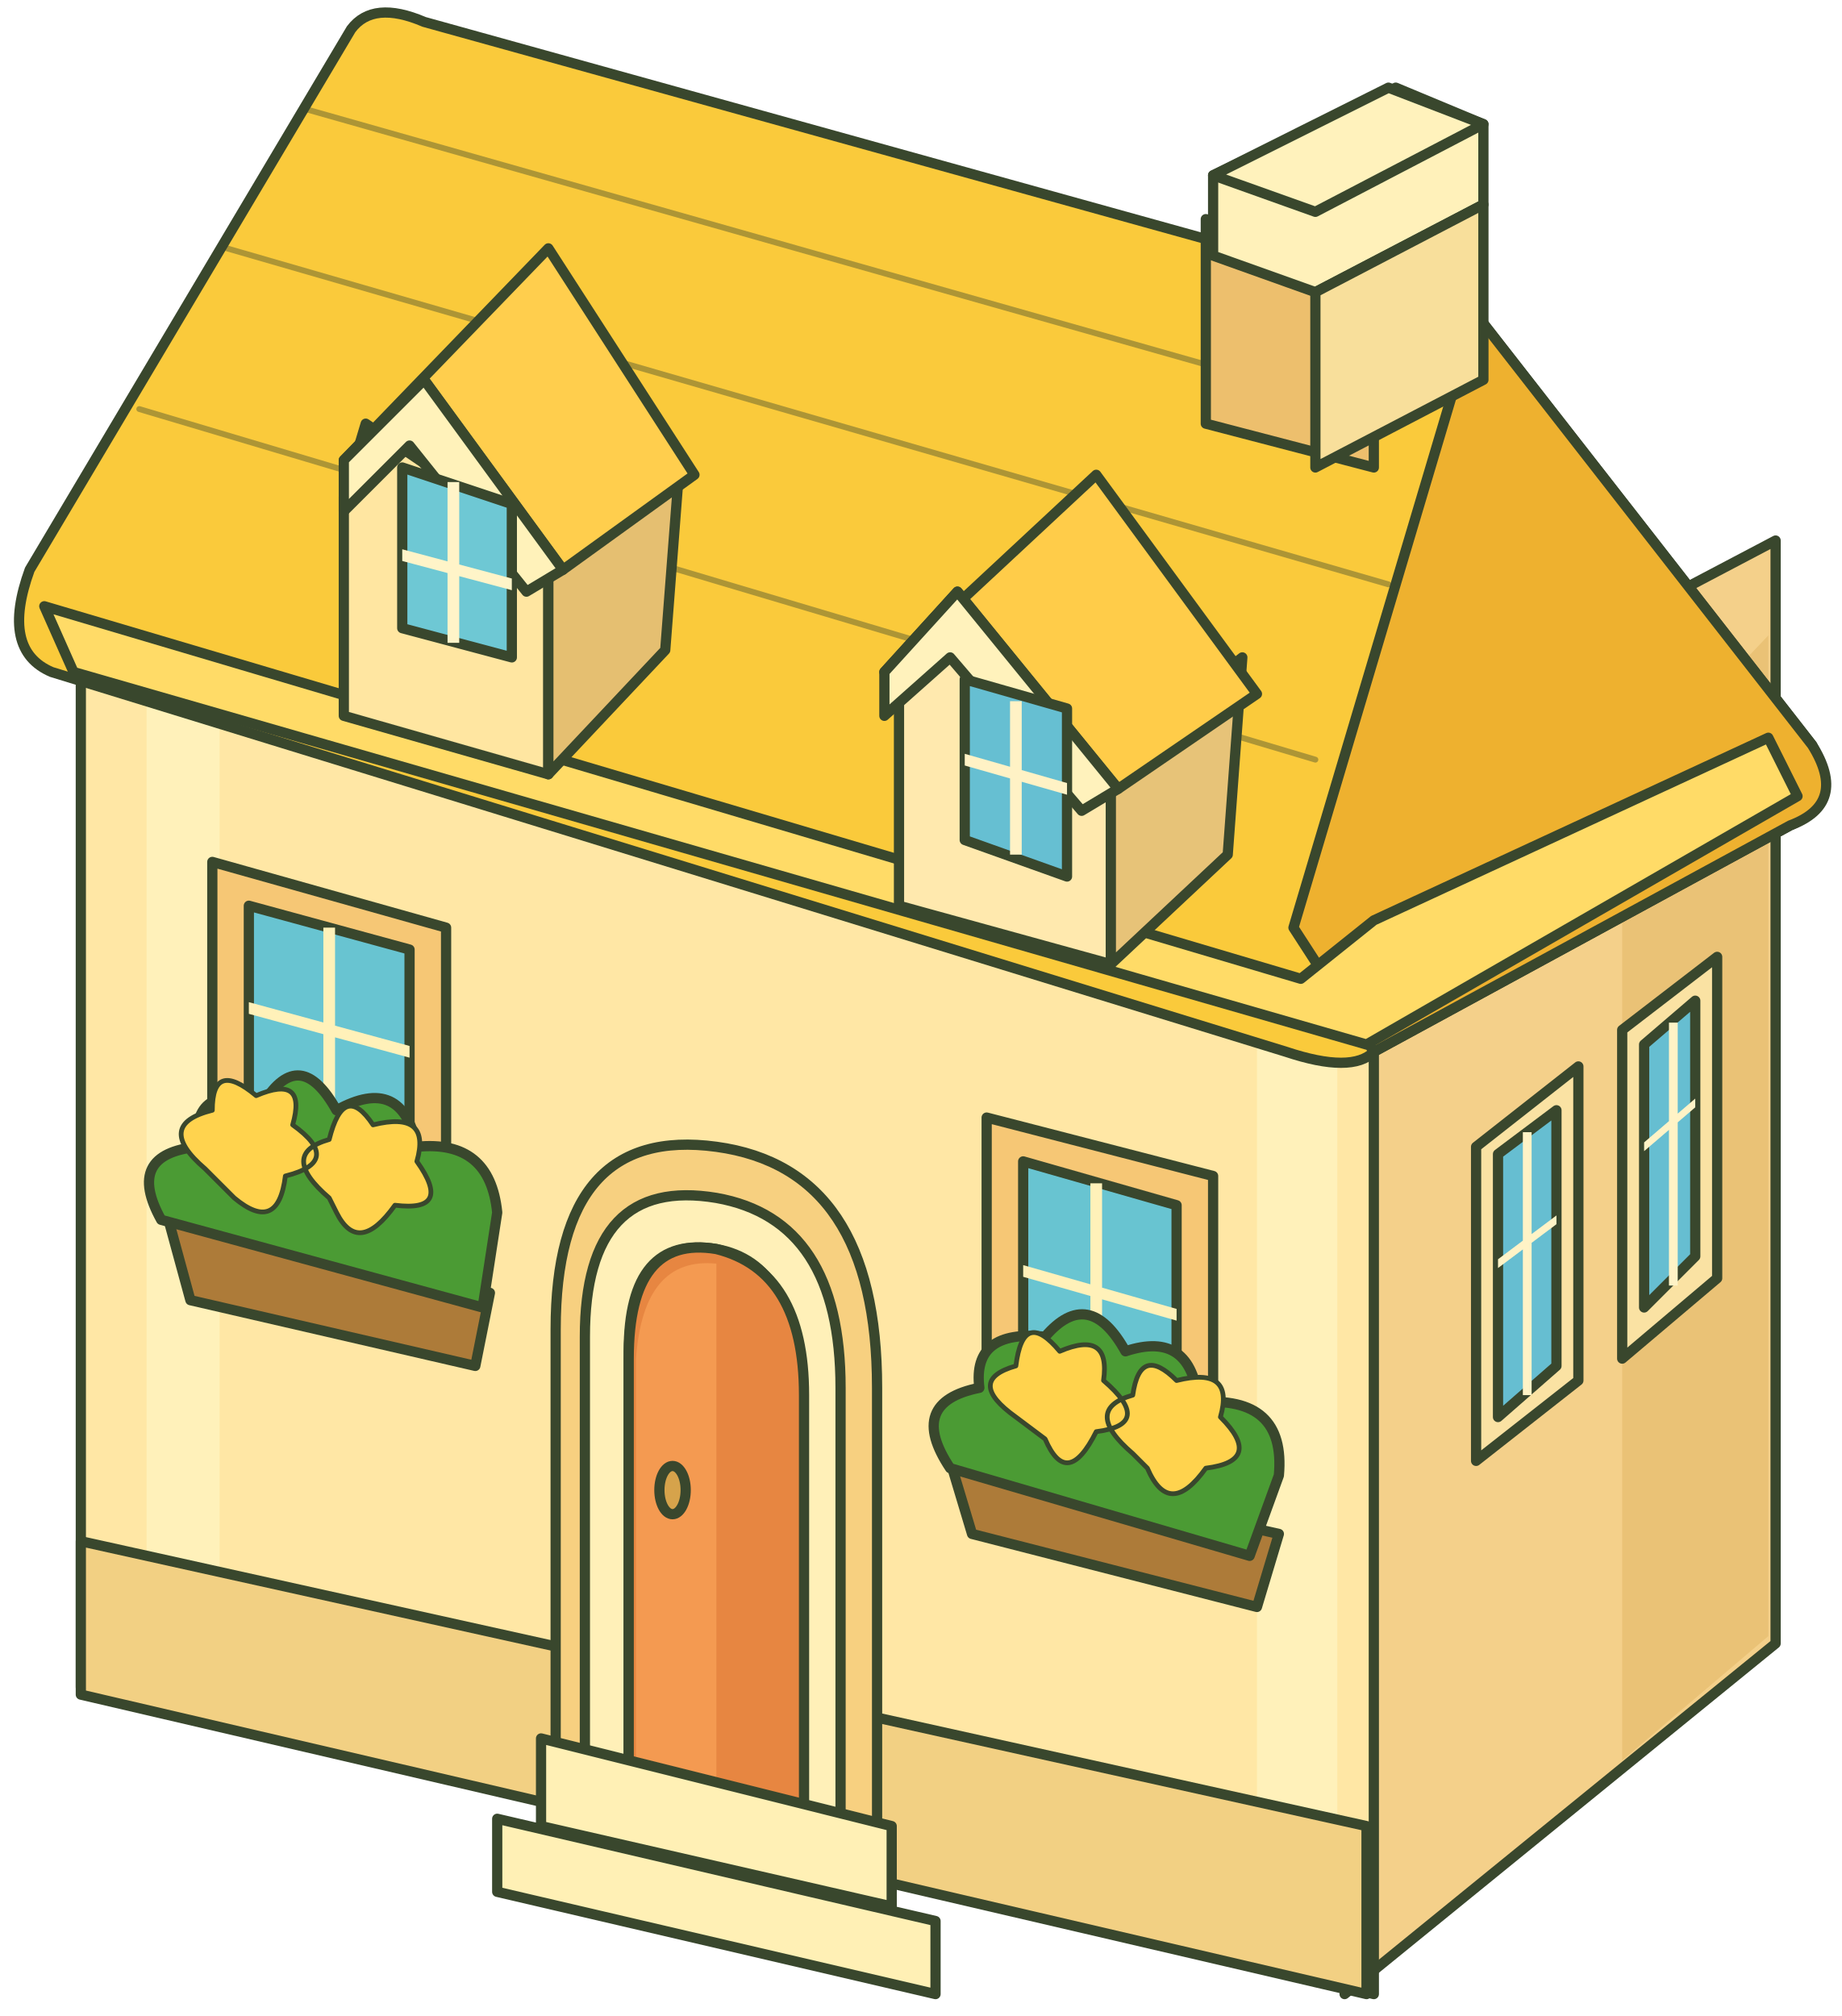
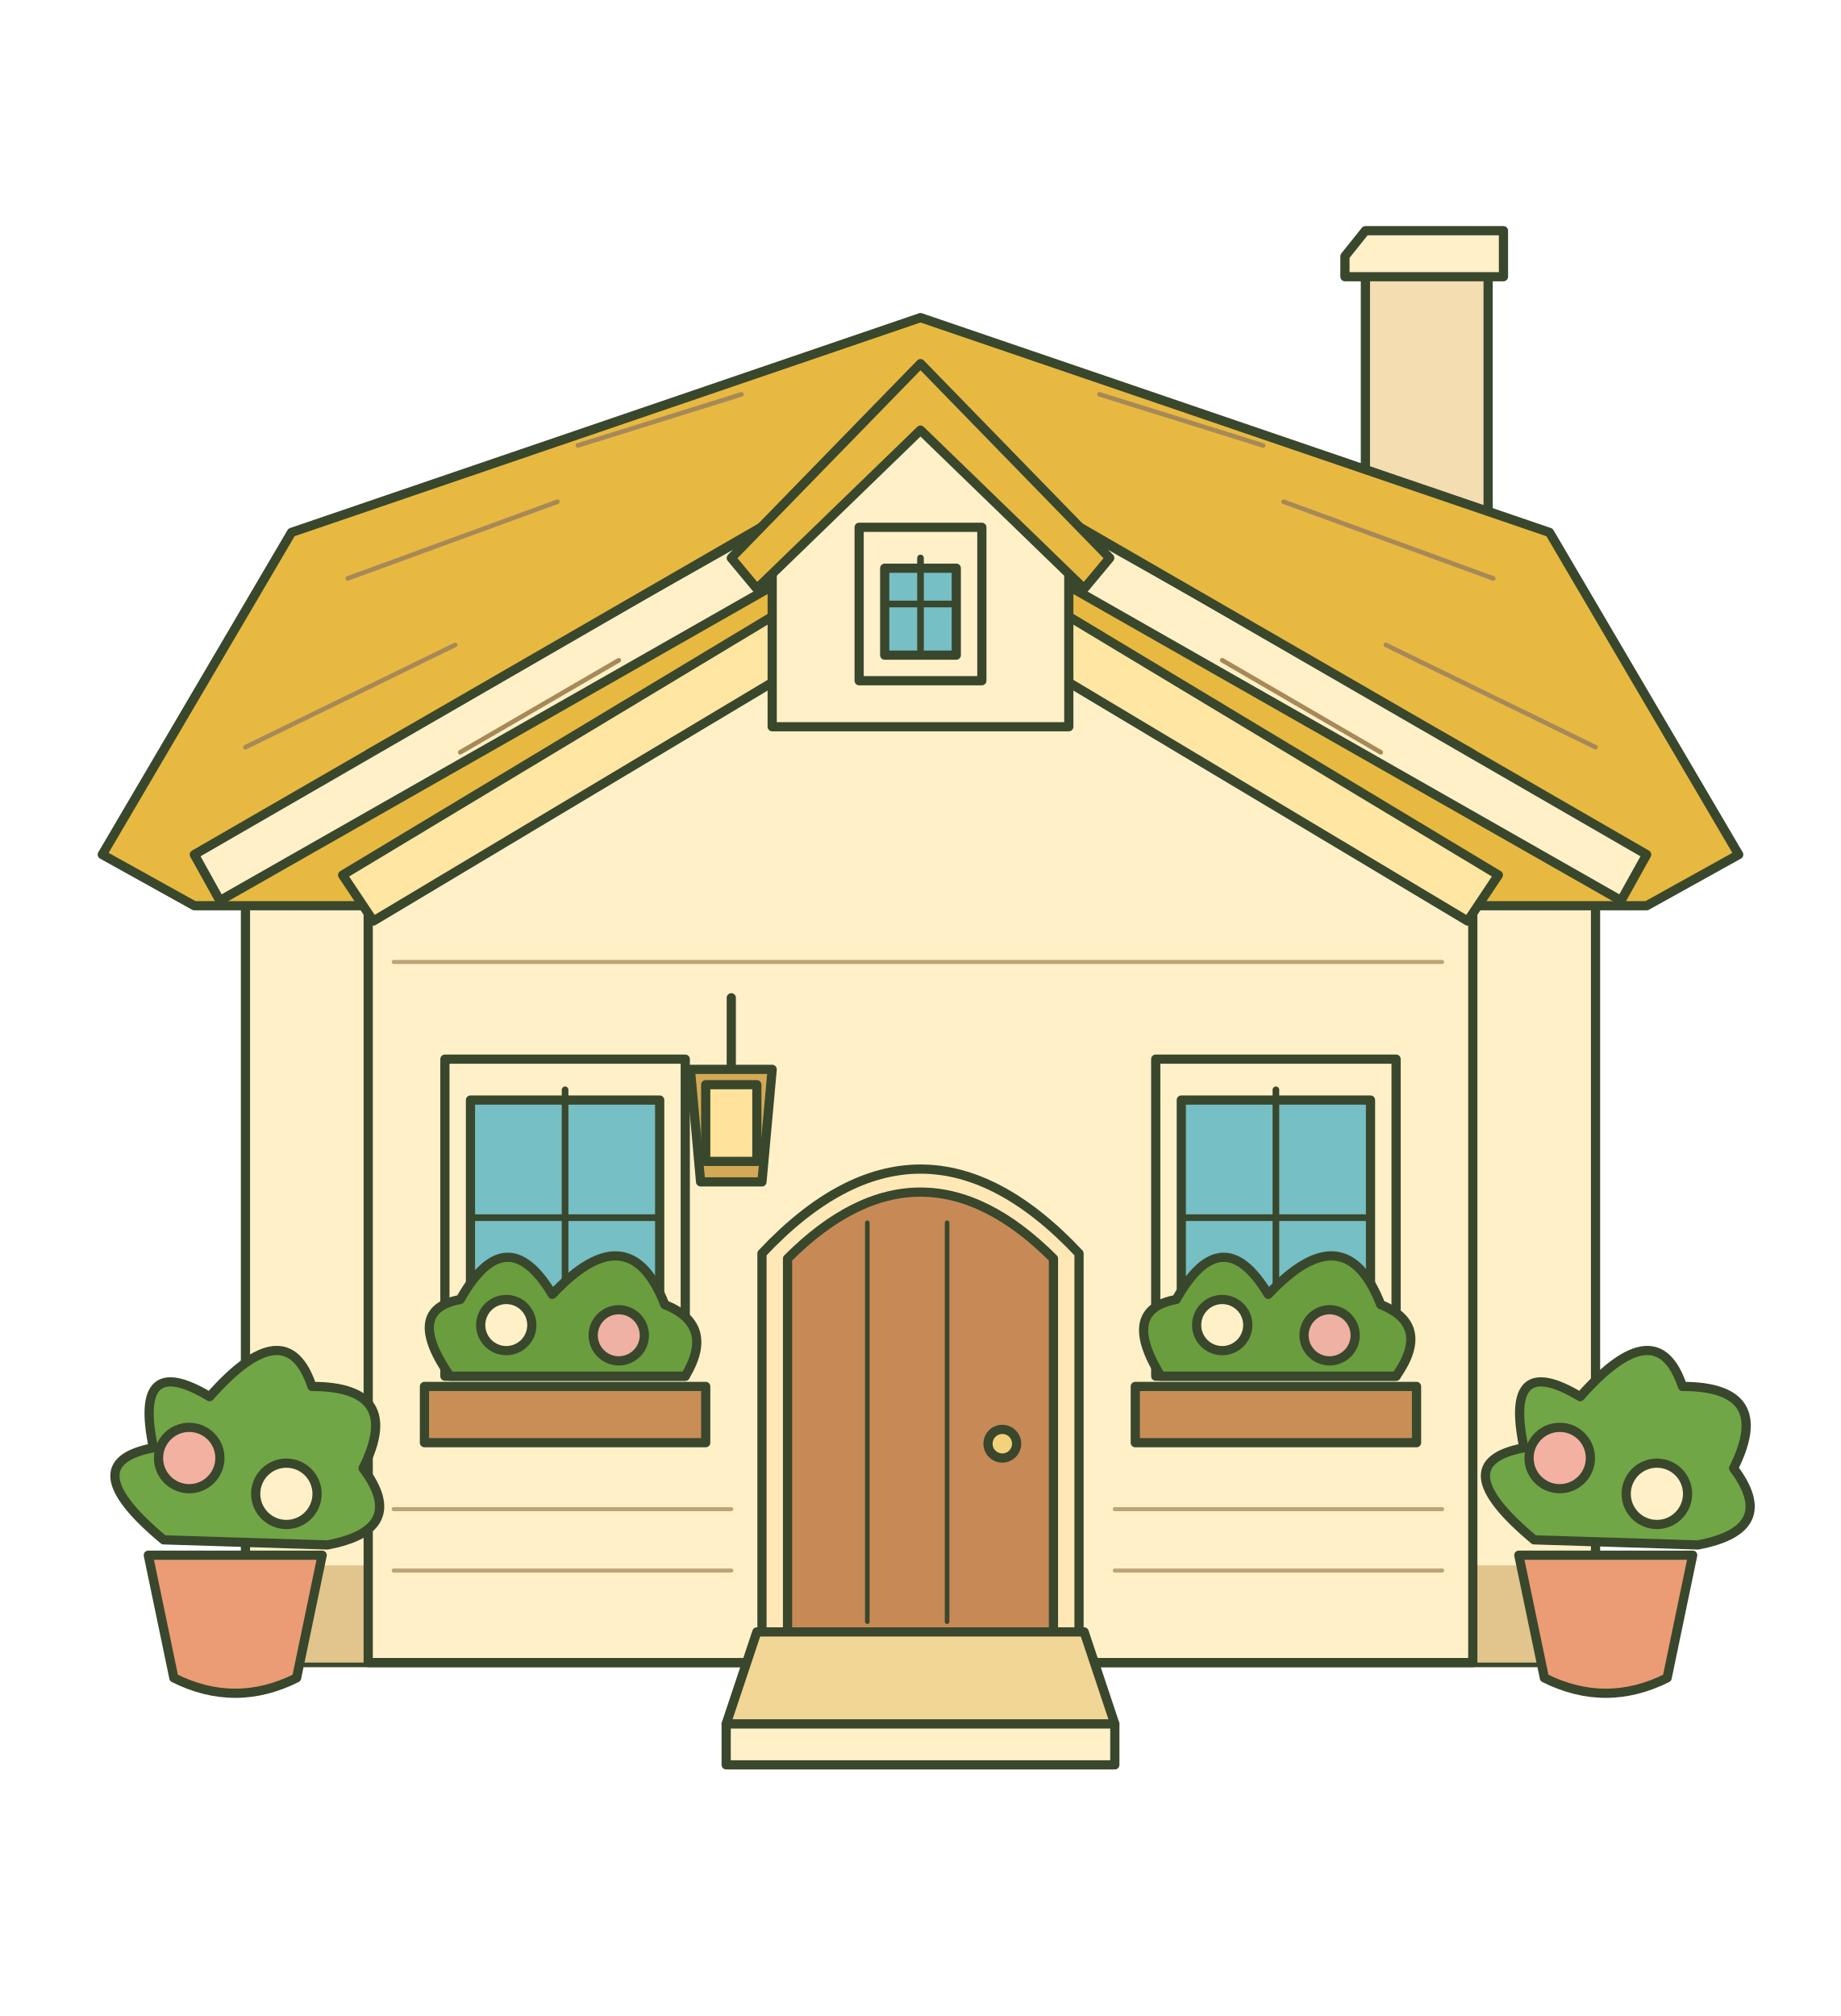
- <svg xmlns="http://www.w3.org/2000/svg" width="338" height="370" viewBox="0 0 252 276">
-   <g stroke="#39472d" stroke-width="1.4" stroke-linecap="round" stroke-linejoin="round">
-     <path fill="#f4d08a" d="M186 104 243 74V225L184 273Z" />
-     <path fill="#eac276" d="M222 108 242 87V224L222 241Z" stroke="none" />
-     <path fill="#ffe7a5" d="M11 84 188 122V273L11 231Z" />
-     <path fill="#fff1ba" d="M20 95 30 97V234L20 232ZM172 128 183 130V265L172 262Z" stroke="none" />
-     <path fill="#f2d083" d="M11 211 187 250V273L11 232Z" />
-     <path fill="#faca3b" d="M4 78 48 4Q51 0 58 3L202 43 248 102Q252 110 245 113L188 144Q185 147 176 144L7 92Q0 89 4 78Z" />
-     <path fill="#eeb12f" d="m202 43 46 59q5 8-3 11l-57 31-11-17Z" />
-     <path fill="#ffdb67" d="M6 83 178 134 188 126 242 101 246 109 187 143 10 92Z" />
-     <path d="M42 15 190 57M31 34 190 80M19 56 180 104" fill="none" stroke-width=".8" opacity=".4" />
-     <path fill="#edbf6d" d="m165 30 23 6V64L165 58Z" />
-     <path fill="#fff1ba" d="m166 24 25-12 12 5v11l-23 12-14-5Z" />
-     <path fill="#f8df9b" d="m180 40 23-12v24l-23 12Z" />
-     <path fill="#fff2bc" d="m166 24 14 5 23-12-13-5Z" />
-     <path fill="#ffe6a1" d="M50 58 75 75V106L47 98V68Z" />
-     <path fill="#e5bf71" d="m75 75 18-12-2 26-16 17Z" />
-     <path fill="#ffce4d" d="m47 63 28-29 20 31-18 13-19-26Z" />
-     <path fill="#fff2ba" d="m47 63 11-11 19 26-5 3-16-20-9 9Z" />
-     <path fill="#6ec8d4" d="m55 64 15 5V90L55 86Z" />
-     <path fill="#fff4c8" stroke="none" d="M61.2 66h1.6v22h-1.6ZM55 75.2l15 4v1.6l-15-4Z" />
-     <path fill="#ffe9ae" d="m126 87 26 17v28l-29-8V96Z" />
-     <path fill="#e7c378" d="m152 104 18-14-2 27-16 15Z" />
-     <path fill="#ffcc49" d="m121 92 29-27 22 30-19 13-22-27Z" />
-     <path fill="#fff2bc" d="m121 92 10-11 22 27-5 3-18-21-9 8Z" />
-     <path fill="#66bfd2" d="m132 93 14 4v23l-14-5Z" />
-     <path fill="#fff2c5" stroke="none" d="M138.2 96h1.6v21h-1.6ZM132 103.2l14 4v1.6l-14-4Z" />
-     <path fill="#f6c775" d="m29 118 32 9v40l-32-8ZM135 153l31 8v40l-31-8Z" />
-     <path fill="#68c4d1" d="m34 124 22 6v29l-22-6ZM140 159l21 6v29l-21-6Z" />
-     <path fill="#fff1b9" stroke="none" d="M44.2 127h1.6v28h-1.6ZM34 137.2l22 6v1.6l-22-6ZM149.2 162h1.6v29h-1.6ZM140 173.2l21 6v1.6l-21-6Z" />
-     <path fill="#fae2a3" d="m202 157 14-11v43l-14 11ZM222 141l13-10v44l-13 11Z" />
-     <path fill="#66bed1" d="m205 158 8-6v35l-8 7ZM225 143l7-6v35l-7 7Z" />
-     <path fill="#fff3c6" stroke="none" d="M208.4 155h1.2v36h-1.2ZM205 172.4l8-6v1.2l-8 6ZM228.4 140h1.2v36h-1.2ZM225 156.4l7-6v1.2l-7 6Z" />
-     <path fill="#f7d080" d="M76 243V182Q76 154 98 157 120 160 120 190V253Z" />
-     <path fill="#fff0b8" d="M80 244V183Q80 161 98 164 115 167 115 190V251L109 250V190Q109 173 98 171 86 169 86 185V246Z" />
-     <path fill="#e78641" d="M86 246V186Q86 169 98 171 110 174 110 191V251Z" />
-     <path fill="#f49a51" d="M87 186Q88 172 98 173V247L87 245Z" stroke="none" />
-     <ellipse fill="#d6a34b" cx="92" cy="204" rx="1.8" ry="3.3" />
-     <path fill="#fff0b5" d="m74 238 48 12v11l-48-11ZM68 249l60 14v10l-60-14Z" />
-     <path fill="#ad7b39" d="m23 167 44 10-2 10-39-9ZM130 200l45 10-3 10-39-10Z" />
-     <path fill="#4b9b34" d="M22 167q-5-9 5-10-1-9 9-6 5-8 10 1 9-5 11 5 10-1 11 9l-2 13ZM130 201q-6-9 4-11-1-8 9-7 6-7 11 2 9-3 10 7 12-1 11 10l-4 11Z" />
-     <g fill="#ffd34e" stroke-width=".65">
-       <path d="M28 160q-7-6 1-8 0-7 6-2 7-3 5 4 7 5-1 7-1 8-7 3ZM45 164q-7-6 0-8 2-8 6-2 8-2 6 5 5 7-3 6-5 7-8 1ZM139 194q-7-5 0-7 1-8 6-2 7-3 6 4 7 6-1 7-4 8-7 1ZM155 199q-7-6 0-8 1-7 6-2 8-2 6 5 6 6-2 7-5 7-8 0Z" />
+ <svg xmlns="http://www.w3.org/2000/svg" width="337.7" height="369.8" viewBox="0 0 360 320">
+   <g stroke="#39472d" stroke-width="1.8" stroke-linecap="round" stroke-linejoin="round">
+     <path d="M48 125H312V288H48Z" fill="#fff0c7" />
+     <path d="M48 269H312V288H48Z" fill="#e1c58d" stroke="none" />
+     <path d="M267 58V14H291V67" fill="#f3ddb1" />
+     <path d="M263 13L267 8H294V17H263Z" fill="#fff0c7" />
+     <path d="M20 130L57 67L180 25L303 67L340 130L322 140H38Z" fill="#e8b941" />
+     <path d="M38 130L180 48L322 130L317 139L180 61L43 139Z" fill="#fff0c7" />
+     <path d="M72 110L180 49L288 110" fill="none" stroke-width="1.2" />
+     <g fill="none" stroke="#a78958" stroke-width=".9">
+       <path d="M48 109L89 89M68 76L109 61M251 61L292 76M271 89L312 109M113 50L145 40M215 40L247 50M90 110L121 92M239 92L270 110" />
+     </g>
+     <path d="M72 134L180 72L288 134V288H72Z" fill="#fff0c7" />
+     <path d="M67 134L180 66L293 134L287 143L180 79L73 143Z" fill="#ffe6a2" />
+     <path d="M151 105V69L180 43L209 69V105Z" fill="#fff0c7" />
+     <path d="M143 72L180 34L217 72L212 78L180 47L148 78Z" fill="#e8b941" />
+     <path d="M168 96V66H192V96Z" fill="#fff0c7" />
+     <path d="M173 91V74H187V91Z" fill="#75bfc5" />
+     <path d="M180 72V91M173 81H187" fill="none" stroke-width="1.3" />
+     <path d="M149 283V208Q180 175 211 208V283Z" fill="#ffe8b5" />
+     <path d="M154 283V209Q180 183 206 209V283Z" fill="#c78a56" />
+     <path d="M169.6 202v78m15.6 -78v78" fill="none" stroke-width=".9" />
+     <circle cx="196" cy="245.2" r="2.8" fill="#f4d17b" />
+     <path d="M87 232V170H134V232Z" fill="#fff0c7" />
+     <path d="M92 227V178H129V227Z" fill="#75bfc5" />
+     <path d="M110.5 176V227M92 201H129" fill="none" stroke-width="1.3" />
+     <path d="M226 232V170H273V232Z" fill="#fff0c7" />
+     <path d="M231 227V178H268V227Z" fill="#75bfc5" />
+     <path d="M249.5 176V227M231 201H268" fill="none" stroke-width="1.3" />
+     <path d="M83 234H138V245H83Z M222 234H277V245H222Z" fill="#c88e55" />
+     <path d="M88 232q-9-13 2-15q9-16 18-1q15-16 22 2q10 4 4 14Z M227 232q-8-13 3-15q9-16 18-1q15-16 22 2q10 4 3 14Z" fill="#6a9d3d" />
+     <circle cx="99" cy="222" r="5" fill="#fff0c7" />
+     <circle cx="121" cy="224" r="5" fill="#efb1a3" />
+     <circle cx="239" cy="222" r="5" fill="#fff0c7" />
+     <circle cx="260" cy="224" r="5" fill="#efb1a3" />
+     <path d="M148 282H212L218 300H142Z" fill="#f1d695" />
+     <path d="M142 300H218V308H142Z" fill="#fff0c7" />
+     <path d="M143 158v14m-8 0h16l-2 22h-12Z" fill="#d3a955" />
+     <path d="M138 175h10v15h-10Z" fill="#ffe39a" />
+     <path d="M29 267H63L58 291Q46 297 34 291Z" fill="#eb9c74" />
+     <path d="M32 264q-18-15-2-18q-4-19 11-10q15-17 20-2q18 0 10 16q9 12-7 15Z" fill="#70a645" />
+     <circle cx="37" cy="248" r="6" fill="#f3b1a1" />
+     <circle cx="56" cy="255" r="6" fill="#fff0c7" />
+     <path d="M297 267H331L326 291Q314 297 302 291Z" fill="#eb9c74" />
+     <path d="M300 264q-18-15-2-18q-4-19 11-10q15-17 20-2q18 0 10 16q9 12-7 15Z" fill="#70a645" />
+     <circle cx="305" cy="248" r="6" fill="#f3b1a1" />
+     <circle cx="324" cy="255" r="6" fill="#fff0c7" />
+     <g id="home-craft-detail" fill="none" stroke="#bca477" stroke-width=".8">
+       <path d="M77 151H282M77 258H143M218 258H282M77 270H143M218 270H282" />
    </g>
  </g>
</svg>
